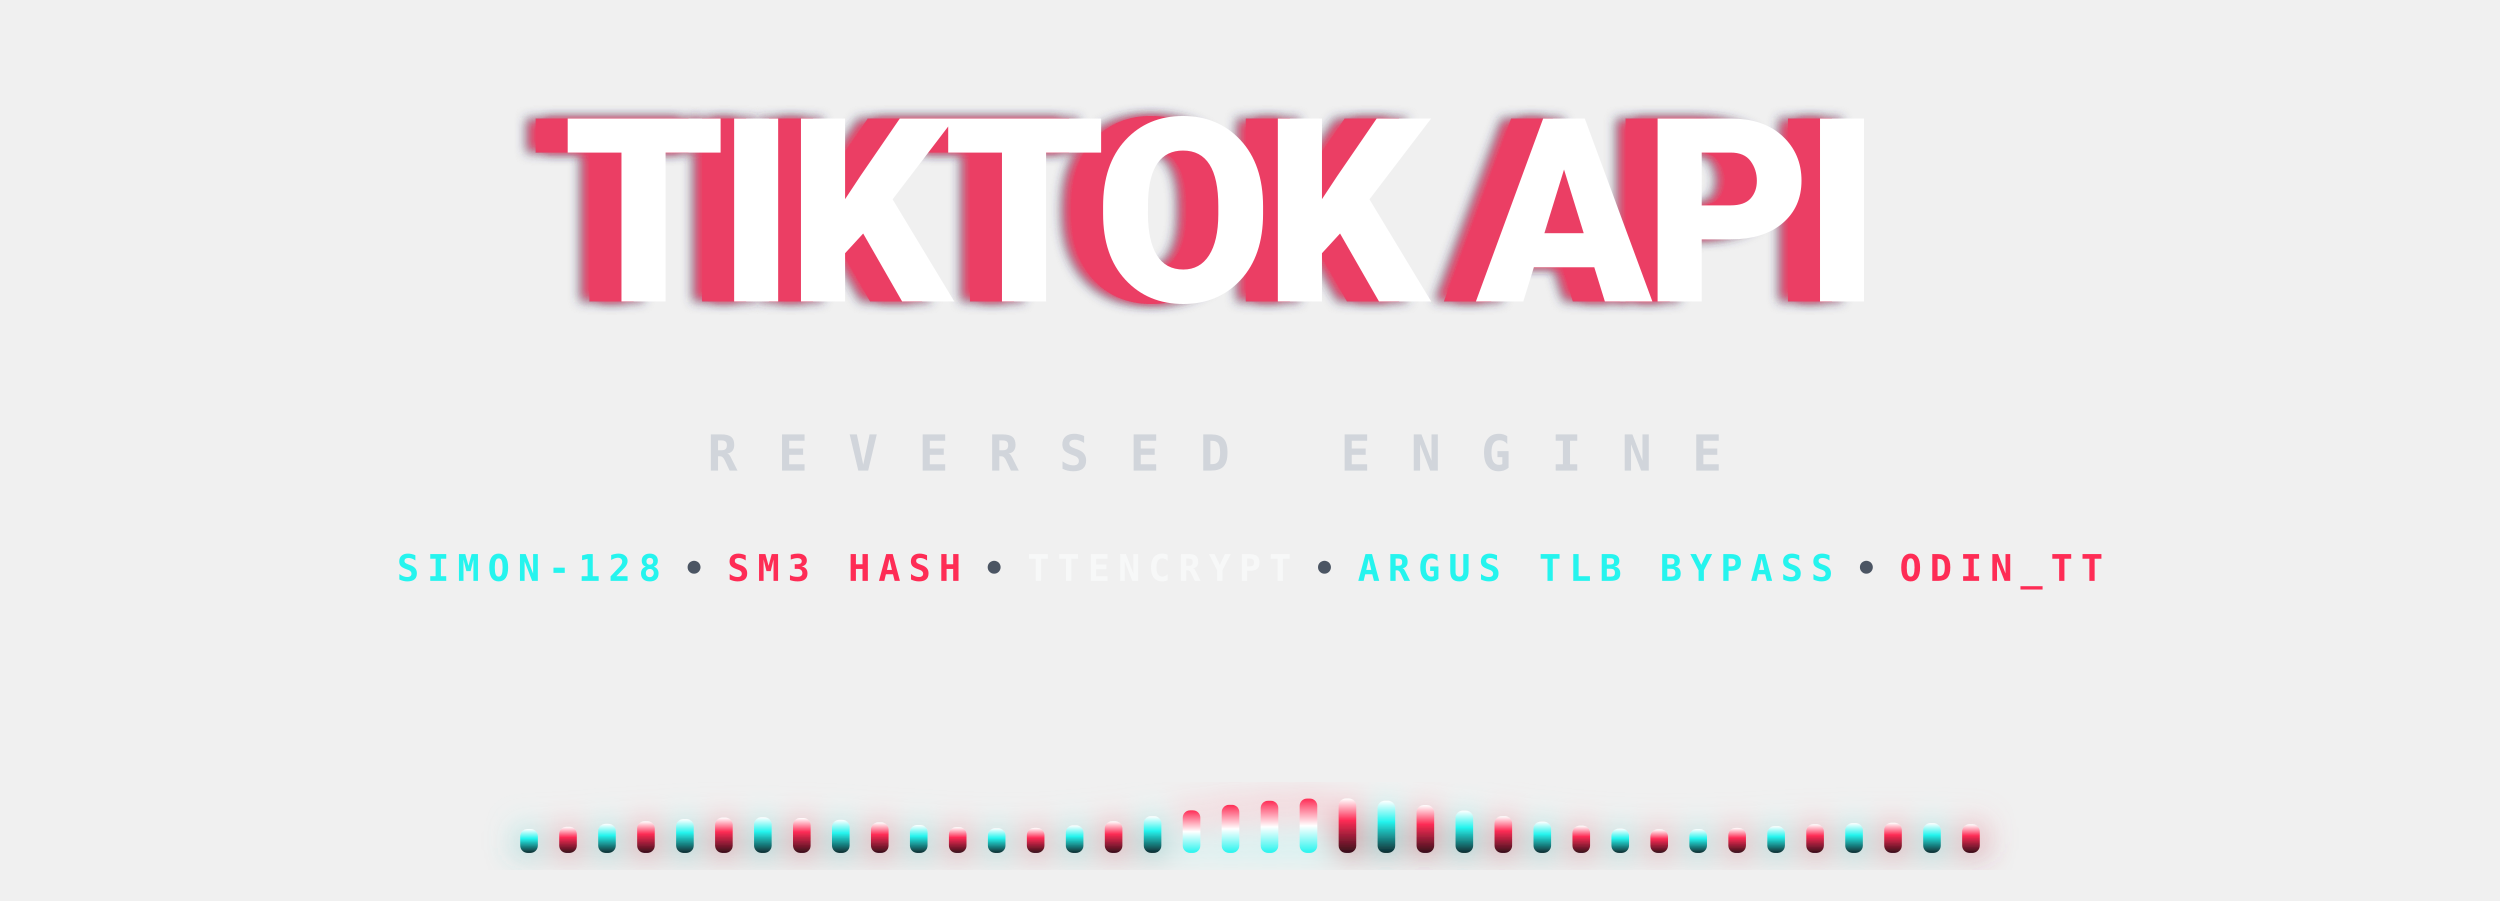
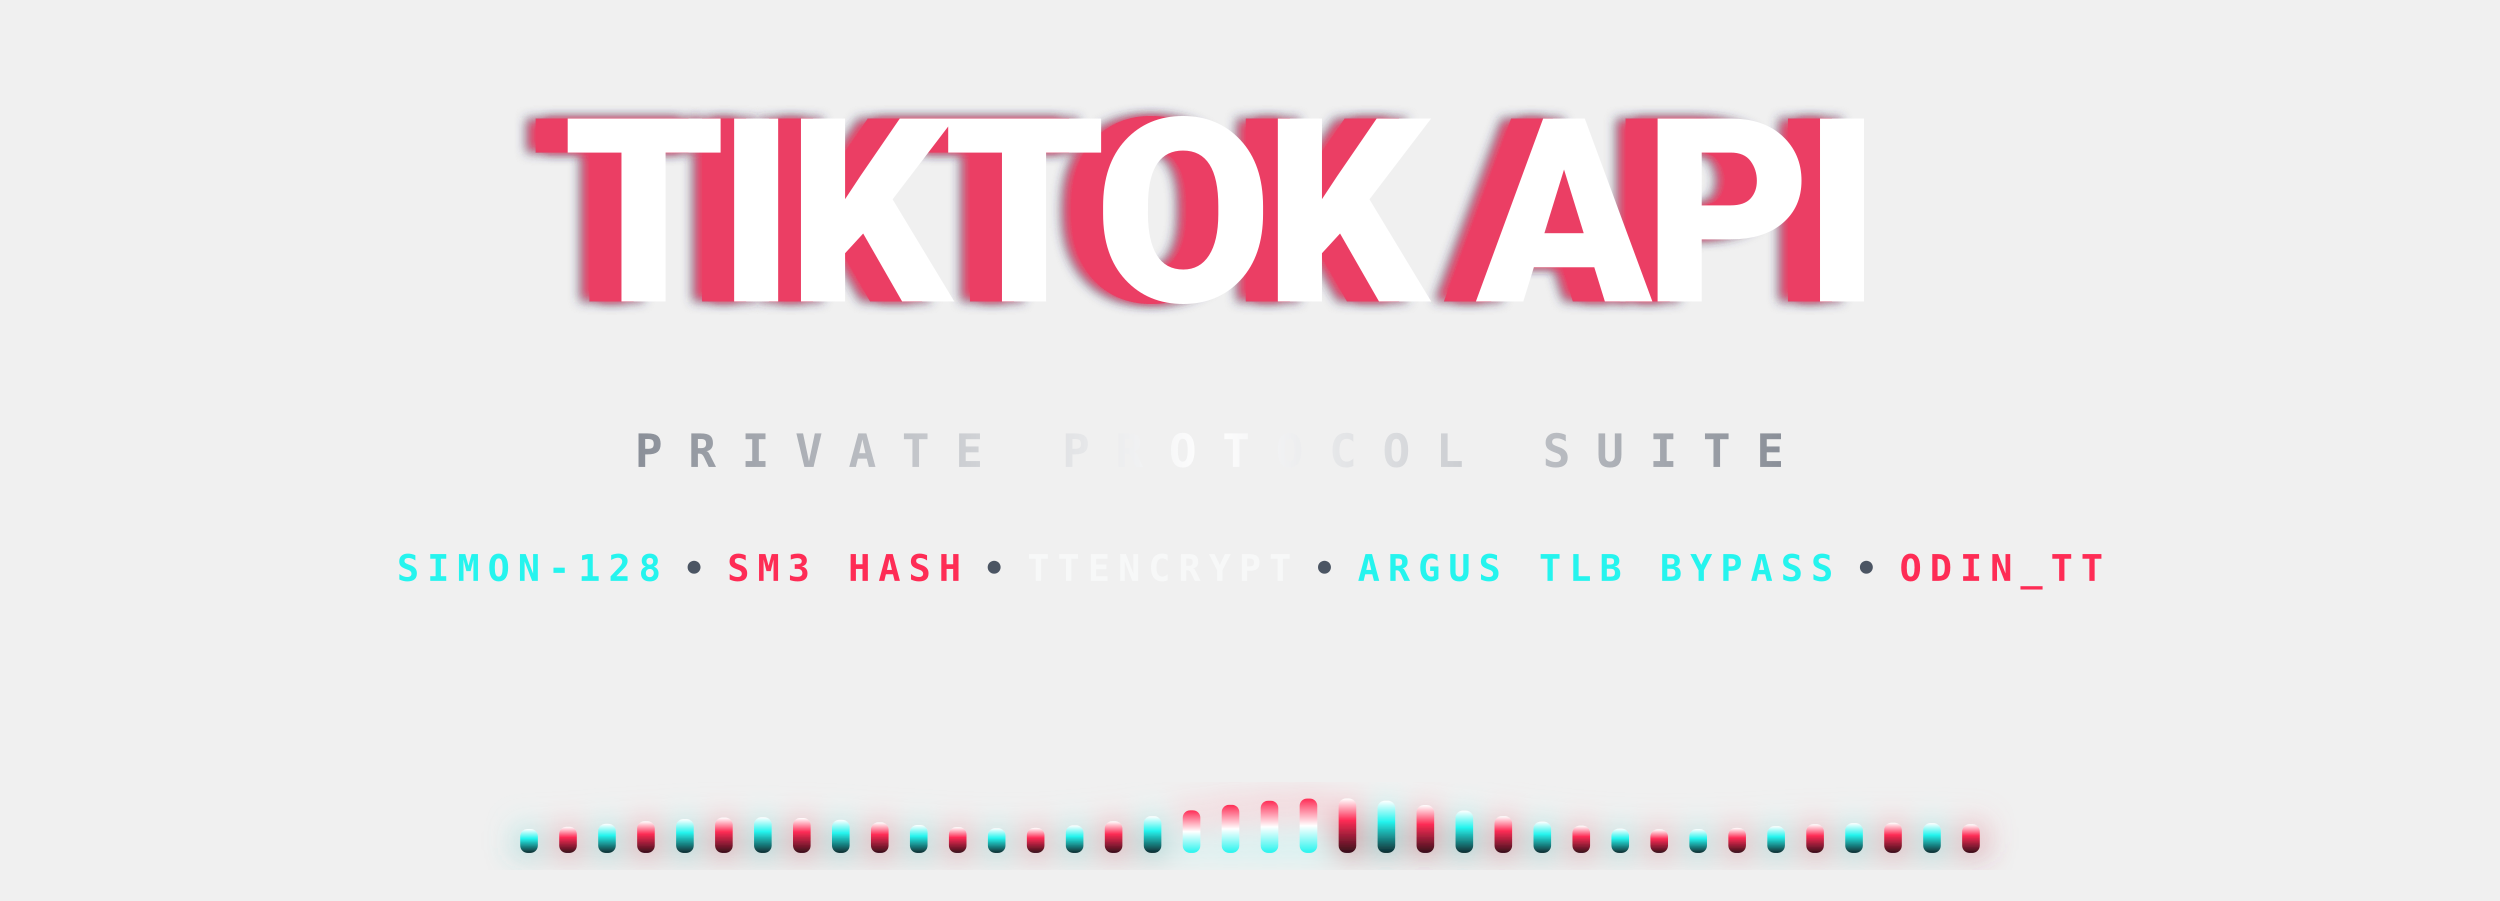
<svg xmlns="http://www.w3.org/2000/svg" width="100%" height="100%" viewBox="0 0 680 245" role="img" aria-label="TikTok API Reversed Hero Banner">
  <defs>
    <linearGradient id="eqCyan" x1="0%" y1="100%" x2="0%" y2="0%">
      <stop offset="0%" stop-color="#0f2b30" />
      <stop offset="60%" stop-color="#25f4ee" />
      <stop offset="100%" stop-color="#ffffff" />
    </linearGradient>
    <linearGradient id="eqRed" x1="0%" y1="100%" x2="0%" y2="0%">
      <stop offset="0%" stop-color="#360f1a" />
      <stop offset="60%" stop-color="#fe2c55" />
      <stop offset="100%" stop-color="#ffffff" />
    </linearGradient>
    <linearGradient id="eqWhite" x1="0%" y1="100%" x2="0%" y2="0%">
      <stop offset="0%" stop-color="#25f4ee" />
      <stop offset="50%" stop-color="#ffffff" />
      <stop offset="100%" stop-color="#fe2c55" />
    </linearGradient>
    <filter id="neonBloom" x="-30%" y="-30%" width="160%" height="160%">
      <feGaussianBlur in="SourceGraphic" stdDeviation="4.5" result="blur" />
      <feMerge>
        <feMergeNode in="blur" />
        <feMergeNode in="SourceGraphic" />
      </feMerge>
    </filter>
    <filter id="glitchDisplace" x="-20%" y="-20%" width="140%" height="140%">
      <feGaussianBlur in="SourceGraphic" stdDeviation="1.5" result="blur" />
      <feOffset in="blur" dx="-2.5" dy="0" result="cyanGlow" />
      <feOffset in="blur" dx="2.5" dy="0" result="redGlow" />
      <feMerge>
        <feMergeNode in="cyanGlow" />
        <feMergeNode in="redGlow" />
        <feMergeNode in="SourceGraphic" />
      </feMerge>
    </filter>
+     <linearGradient id="subtitleShimmer" x1="0%" y1="0%" x2="100%" y2="0%">
+       <stop offset="0%" stop-color="#8a8f98">
+         <animate attributeName="stop-color" values="#8a8f98; #25f4ee; #fe2c55; #8a8f98" dur="4.5s" repeatCount="indefinite" />
+       </stop>
+       <stop offset="50%" stop-color="#ffffff">
+         <animate attributeName="stop-color" values="#ffffff; #25f4ee; #ffffff; #fe2c55; #ffffff" dur="4.5s" repeatCount="indefinite" />
+       </stop>
+       <stop offset="100%" stop-color="#8a8f98">
+         <animate attributeName="stop-color" values="#8a8f98; #fe2c55; #25f4ee; #8a8f98" dur="4.5s" repeatCount="indefinite" />
+       </stop>
+     </linearGradient>
    <clipPath id="glitchSliceTop">
      <rect x="0" y="20" width="680" height="36">
        <animate attributeName="x" dur="3.8s" repeatCount="indefinite" keyTimes="0; 0.28; 0.30; 0.32; 0.34; 0.70; 0.72; 0.74; 1" values="0; 0; -14; 10; 0; 0; 12; 0; 0" />
      </rect>
    </clipPath>
    <clipPath id="glitchSliceMid">
      <rect x="0" y="56" width="680" height="42">
        <animate attributeName="x" dur="3.8s" repeatCount="indefinite" keyTimes="0; 0.29; 0.31; 0.33; 0.35; 0.71; 0.73; 0.75; 1" values="0; 0; 16; -8; 0; 0; -14; 0; 0" />
      </rect>
    </clipPath>
  </defs>
  <style>
    .mono-meta { font-family: ui-monospace, SFMono-Regular, "SF Mono", Menlo, Consolas, monospace; font-size: 10px; font-weight: 700; letter-spacing: 2.2px; fill: #8a8f98; text-transform: uppercase; }
    .wordmark-main { font-family: -apple-system, BlinkMacSystemFont, "Segoe UI", Roboto, "Helvetica Neue", Arial, sans-serif; font-size: 70px; font-weight: 900; letter-spacing: -2.2px; }
-     .submark { font-family: ui-monospace, SFMono-Regular, "SF Mono", Menlo, Consolas, monospace; font-size: 13.5px; font-weight: 700; letter-spacing: 11px; fill: #d1d5db; text-transform: uppercase; }
+     .submark { font-family: ui-monospace, SFMono-Regular, "SF Mono", Menlo, Consolas, monospace; font-size: 12.5px; font-weight: 700; letter-spacing: 7px; text-transform: uppercase; }
  </style>
  <g transform="translate(340, 82)">
    <text x="0" y="0" text-anchor="middle" class="wordmark-main" fill="#25f4ee" opacity="0.9" filter="url(#glitchDisplace)">
      TIKTOK API
      <animate attributeName="dx" dur="3.8s" repeatCount="indefinite" keyTimes="0; 0.28; 0.30; 0.32; 0.34; 0.36; 0.70; 0.72; 0.74; 0.76; 0.78; 1" values="0; 0; -7; 4; -5; 0; 0; 6; -8; 3; 0; 0" />
      <animate attributeName="dy" dur="3.8s" repeatCount="indefinite" keyTimes="0; 0.30; 0.32; 0.34; 0.72; 0.74; 0.76; 1" values="0; -2; 1.5; 0; 2; -1.5; 0; 0" />
    </text>
    <text x="0" y="0" text-anchor="middle" class="wordmark-main" fill="#fe2c55" opacity="0.9" filter="url(#glitchDisplace)">
      TIKTOK API
      <animate attributeName="dx" dur="3.8s" repeatCount="indefinite" keyTimes="0; 0.28; 0.30; 0.32; 0.34; 0.36; 0.70; 0.72; 0.74; 0.76; 0.78; 1" values="0; 0; 7; -4; 5; 0; 0; -6; 8; -3; 0; 0" />
      <animate attributeName="dy" dur="3.8s" repeatCount="indefinite" keyTimes="0; 0.30; 0.32; 0.34; 0.72; 0.74; 0.76; 1" values="0; 2; -1.5; 0; -2; 1.5; 0; 0" />
    </text>
    <text x="0" y="0" text-anchor="middle" class="wordmark-main" fill="#ffffff">
      TIKTOK API
      <animate attributeName="opacity" dur="3.8s" repeatCount="indefinite" keyTimes="0; 0.30; 0.32; 0.34; 0.72; 0.74; 0.76; 1" values="1; 0.85; 1; 0.90; 0.82; 1; 0.88; 1" />
    </text>
  </g>
-   <text x="340" y="128" text-anchor="middle" class="submark">
-     REVERSED ENGINE
-     <animate attributeName="letter-spacing" values="11px; 12.5px; 11px" dur="4.2s" repeatCount="indefinite" />
+   <text x="340" y="127" text-anchor="middle" class="submark" fill="url(#subtitleShimmer)">
+     PRIVATE PROTOCOL SUITE
+     <animate attributeName="dx" dur="3.8s" repeatCount="indefinite" keyTimes="0; 0.28; 0.30; 0.32; 0.34; 0.70; 0.72; 0.74; 0.76; 1" values="0; 0; -3; 2; 0; 0; 3; -2; 0; 0" />
+     <animate attributeName="opacity" dur="4.5s" repeatCount="indefinite" values="0.82; 1.0; 0.82" />
  </text>
  <g transform="translate(340, 158)">
    <text x="0" y="0" text-anchor="middle" class="mono-meta">
      <tspan fill="#25f4ee">SIMON-128</tspan>
      <tspan fill="#4b5563">•</tspan>
      <tspan fill="#fe2c55">SM3 HASH</tspan>
      <tspan fill="#4b5563">•</tspan>
      <tspan fill="#f7f8f8">TTENCRYPT</tspan>
      <tspan fill="#4b5563">•</tspan>
      <tspan fill="#25f4ee">ARGUS TLB BYPASS</tspan>
      <tspan fill="#4b5563">•</tspan>
      <tspan fill="#fe2c55">ODIN_TT</tspan>
    </text>
  </g>
  <g filter="url(#neonBloom)">
    <rect x="141.5" y="225.5" width="4.8" height="6.5" rx="2" fill="url(#eqCyan)">
      <animate attributeName="height" dur="1.30s" repeatCount="indefinite" calcMode="spline" keyTimes="0; 0.25; 0.50; 0.75; 1" keySplines="0.16 1 0.3 1; 0.16 1 0.3 1; 0.16 1 0.3 1; 0.16 1 0.3 1" values="6.5; 15.8; 11.5; 17.1; 6.5" />
      <animate attributeName="y" dur="1.30s" repeatCount="indefinite" calcMode="spline" keyTimes="0; 0.25; 0.50; 0.75; 1" keySplines="0.16 1 0.3 1; 0.16 1 0.3 1; 0.16 1 0.3 1; 0.16 1 0.3 1" values="225.5; 216.2; 220.5; 214.9; 225.5" />
    </rect>
    <rect x="152.1" y="224.9" width="4.8" height="7.1" rx="2" fill="url(#eqRed)">
      <animate attributeName="height" dur="1.50s" repeatCount="indefinite" calcMode="spline" keyTimes="0; 0.25; 0.50; 0.75; 1" keySplines="0.16 1 0.3 1; 0.16 1 0.3 1; 0.16 1 0.3 1; 0.16 1 0.3 1" values="7.1; 15.7; 11.2; 18.6; 7.1" />
      <animate attributeName="y" dur="1.50s" repeatCount="indefinite" calcMode="spline" keyTimes="0; 0.25; 0.50; 0.75; 1" keySplines="0.16 1 0.3 1; 0.16 1 0.3 1; 0.16 1 0.3 1; 0.16 1 0.3 1" values="224.9; 216.3; 220.8; 213.4; 224.9" />
    </rect>
    <rect x="162.7" y="224.1" width="4.8" height="7.9" rx="2" fill="url(#eqCyan)">
      <animate attributeName="height" dur="1.70s" repeatCount="indefinite" calcMode="spline" keyTimes="0; 0.25; 0.50; 0.75; 1" keySplines="0.16 1 0.3 1; 0.16 1 0.3 1; 0.16 1 0.3 1; 0.16 1 0.3 1" values="7.9; 15.5; 10.5; 20.5; 7.9" />
      <animate attributeName="y" dur="1.70s" repeatCount="indefinite" calcMode="spline" keyTimes="0; 0.25; 0.50; 0.75; 1" keySplines="0.16 1 0.3 1; 0.16 1 0.3 1; 0.16 1 0.3 1; 0.16 1 0.3 1" values="224.1; 216.5; 221.5; 211.5; 224.1" />
    </rect>
    <rect x="173.3" y="223.4" width="4.8" height="8.6" rx="2" fill="url(#eqRed)">
      <animate attributeName="height" dur="1.90s" repeatCount="indefinite" calcMode="spline" keyTimes="0; 0.25; 0.50; 0.75; 1" keySplines="0.16 1 0.3 1; 0.16 1 0.3 1; 0.16 1 0.3 1; 0.16 1 0.3 1" values="8.6; 15.2; 9.5; 22.9; 8.6" />
      <animate attributeName="y" dur="1.90s" repeatCount="indefinite" calcMode="spline" keyTimes="0; 0.25; 0.50; 0.75; 1" keySplines="0.16 1 0.3 1; 0.16 1 0.3 1; 0.16 1 0.3 1; 0.16 1 0.3 1" values="223.4; 216.8; 222.5; 209.1; 223.4" />
    </rect>
    <rect x="183.9" y="222.8" width="4.8" height="9.2" rx="2" fill="url(#eqCyan)">
      <animate attributeName="height" dur="2.10s" repeatCount="indefinite" calcMode="spline" keyTimes="0; 0.25; 0.50; 0.75; 1" keySplines="0.16 1 0.3 1; 0.16 1 0.3 1; 0.16 1 0.3 1; 0.16 1 0.3 1" values="9.2; 15.1; 8.4; 25.7; 9.2" />
      <animate attributeName="y" dur="2.10s" repeatCount="indefinite" calcMode="spline" keyTimes="0; 0.25; 0.50; 0.75; 1" keySplines="0.16 1 0.3 1; 0.16 1 0.3 1; 0.16 1 0.3 1; 0.16 1 0.3 1" values="222.8; 216.9; 223.6; 206.3; 222.8" />
    </rect>
    <rect x="194.5" y="222.4" width="4.8" height="9.6" rx="2" fill="url(#eqRed)">
      <animate attributeName="height" dur="1.30s" repeatCount="indefinite" calcMode="spline" keyTimes="0; 0.25; 0.50; 0.75; 1" keySplines="0.16 1 0.3 1; 0.16 1 0.3 1; 0.16 1 0.3 1; 0.16 1 0.3 1" values="9.6; 15.4; 7.4; 28.6; 9.6" />
      <animate attributeName="y" dur="1.30s" repeatCount="indefinite" calcMode="spline" keyTimes="0; 0.25; 0.50; 0.75; 1" keySplines="0.16 1 0.3 1; 0.16 1 0.3 1; 0.16 1 0.3 1; 0.16 1 0.3 1" values="222.4; 216.6; 224.6; 203.4; 222.4" />
    </rect>
    <rect x="205.1" y="222.3" width="4.8" height="9.7" rx="2" fill="url(#eqCyan)">
      <animate attributeName="height" dur="1.50s" repeatCount="indefinite" calcMode="spline" keyTimes="0; 0.25; 0.50; 0.75; 1" keySplines="0.16 1 0.3 1; 0.16 1 0.3 1; 0.16 1 0.3 1; 0.16 1 0.3 1" values="9.7; 16.4; 7.0; 31.4; 9.7" />
      <animate attributeName="y" dur="1.50s" repeatCount="indefinite" calcMode="spline" keyTimes="0; 0.25; 0.50; 0.75; 1" keySplines="0.16 1 0.3 1; 0.16 1 0.3 1; 0.16 1 0.3 1; 0.16 1 0.3 1" values="222.3; 215.6; 225.0; 200.6; 222.3" />
    </rect>
    <rect x="215.7" y="222.5" width="4.8" height="9.5" rx="2" fill="url(#eqRed)">
      <animate attributeName="height" dur="1.70s" repeatCount="indefinite" calcMode="spline" keyTimes="0; 0.25; 0.50; 0.75; 1" keySplines="0.16 1 0.3 1; 0.16 1 0.3 1; 0.16 1 0.3 1; 0.16 1 0.3 1" values="9.5; 18.2; 7.4; 33.9; 9.5" />
      <animate attributeName="y" dur="1.70s" repeatCount="indefinite" calcMode="spline" keyTimes="0; 0.25; 0.50; 0.75; 1" keySplines="0.16 1 0.3 1; 0.16 1 0.3 1; 0.16 1 0.3 1; 0.16 1 0.3 1" values="222.5; 213.8; 224.6; 198.1; 222.5" />
    </rect>
    <rect x="226.3" y="223.0" width="4.8" height="9.0" rx="2" fill="url(#eqCyan)">
      <animate attributeName="height" dur="1.90s" repeatCount="indefinite" calcMode="spline" keyTimes="0; 0.25; 0.50; 0.75; 1" keySplines="0.16 1 0.3 1; 0.16 1 0.3 1; 0.16 1 0.3 1; 0.16 1 0.3 1" values="9.0; 21.0; 8.7; 35.7; 9.0" />
      <animate attributeName="y" dur="1.90s" repeatCount="indefinite" calcMode="spline" keyTimes="0; 0.25; 0.50; 0.75; 1" keySplines="0.16 1 0.3 1; 0.16 1 0.3 1; 0.16 1 0.3 1; 0.16 1 0.3 1" values="223.0; 211.0; 223.3; 196.3; 223.0" />
    </rect>
    <rect x="236.9" y="223.7" width="4.8" height="8.3" rx="2" fill="url(#eqRed)">
      <animate attributeName="height" dur="2.10s" repeatCount="indefinite" calcMode="spline" keyTimes="0; 0.25; 0.50; 0.75; 1" keySplines="0.16 1 0.3 1; 0.16 1 0.3 1; 0.16 1 0.3 1; 0.16 1 0.3 1" values="8.3; 24.5; 11.1; 36.7; 8.3" />
      <animate attributeName="y" dur="2.10s" repeatCount="indefinite" calcMode="spline" keyTimes="0; 0.25; 0.50; 0.75; 1" keySplines="0.16 1 0.3 1; 0.16 1 0.3 1; 0.16 1 0.3 1; 0.16 1 0.3 1" values="223.7; 207.5; 220.9; 195.3; 223.7" />
    </rect>
    <rect x="247.5" y="224.4" width="4.8" height="7.6" rx="2" fill="url(#eqCyan)">
      <animate attributeName="height" dur="1.30s" repeatCount="indefinite" calcMode="spline" keyTimes="0; 0.25; 0.50; 0.75; 1" keySplines="0.16 1 0.3 1; 0.16 1 0.3 1; 0.16 1 0.3 1; 0.16 1 0.3 1" values="7.6; 28.5; 14.4; 36.9; 7.6" />
      <animate attributeName="y" dur="1.30s" repeatCount="indefinite" calcMode="spline" keyTimes="0; 0.25; 0.50; 0.75; 1" keySplines="0.16 1 0.3 1; 0.16 1 0.3 1; 0.16 1 0.3 1; 0.16 1 0.3 1" values="224.4; 203.5; 217.6; 195.1; 224.4" />
    </rect>
    <rect x="258.1" y="225.0" width="4.8" height="7.0" rx="2" fill="url(#eqRed)">
      <animate attributeName="height" dur="1.50s" repeatCount="indefinite" calcMode="spline" keyTimes="0; 0.25; 0.50; 0.75; 1" keySplines="0.16 1 0.3 1; 0.16 1 0.3 1; 0.16 1 0.3 1; 0.16 1 0.3 1" values="7.0; 32.5; 18.1; 36.4; 7.0" />
      <animate attributeName="y" dur="1.50s" repeatCount="indefinite" calcMode="spline" keyTimes="0; 0.25; 0.50; 0.75; 1" keySplines="0.16 1 0.3 1; 0.16 1 0.3 1; 0.16 1 0.3 1; 0.16 1 0.3 1" values="225.0; 199.5; 213.9; 195.6; 225.0" />
    </rect>
    <rect x="268.7" y="225.3" width="4.8" height="6.7" rx="2" fill="url(#eqCyan)">
      <animate attributeName="height" dur="1.70s" repeatCount="indefinite" calcMode="spline" keyTimes="0; 0.25; 0.50; 0.75; 1" keySplines="0.16 1 0.3 1; 0.16 1 0.3 1; 0.16 1 0.3 1; 0.16 1 0.3 1" values="6.7; 36.0; 21.8; 35.5; 6.7" />
      <animate attributeName="y" dur="1.70s" repeatCount="indefinite" calcMode="spline" keyTimes="0; 0.25; 0.50; 0.75; 1" keySplines="0.16 1 0.3 1; 0.16 1 0.3 1; 0.16 1 0.3 1; 0.16 1 0.3 1" values="225.3; 196.0; 210.2; 196.5; 225.3" />
    </rect>
    <rect x="279.3" y="225.2" width="4.8" height="6.8" rx="2" fill="url(#eqRed)">
      <animate attributeName="height" dur="1.90s" repeatCount="indefinite" calcMode="spline" keyTimes="0; 0.25; 0.50; 0.75; 1" keySplines="0.16 1 0.3 1; 0.16 1 0.3 1; 0.16 1 0.3 1; 0.16 1 0.3 1" values="6.8; 38.5; 24.9; 34.4; 6.8" />
      <animate attributeName="y" dur="1.90s" repeatCount="indefinite" calcMode="spline" keyTimes="0; 0.25; 0.50; 0.75; 1" keySplines="0.16 1 0.3 1; 0.16 1 0.3 1; 0.16 1 0.3 1; 0.16 1 0.3 1" values="225.2; 193.5; 207.1; 197.6; 225.2" />
    </rect>
    <rect x="289.9" y="224.5" width="4.8" height="7.5" rx="2" fill="url(#eqCyan)">
      <animate attributeName="height" dur="2.10s" repeatCount="indefinite" calcMode="spline" keyTimes="0; 0.25; 0.50; 0.75; 1" keySplines="0.16 1 0.3 1; 0.16 1 0.3 1; 0.16 1 0.3 1; 0.16 1 0.3 1" values="7.5; 39.6; 26.9; 33.7; 7.5" />
      <animate attributeName="y" dur="2.10s" repeatCount="indefinite" calcMode="spline" keyTimes="0; 0.25; 0.50; 0.75; 1" keySplines="0.16 1 0.3 1; 0.16 1 0.3 1; 0.16 1 0.3 1; 0.16 1 0.3 1" values="224.5; 192.4; 205.1; 198.3; 224.5" />
    </rect>
    <rect x="300.5" y="223.4" width="4.8" height="8.6" rx="2" fill="url(#eqRed)">
      <animate attributeName="height" dur="1.30s" repeatCount="indefinite" calcMode="spline" keyTimes="0; 0.25; 0.50; 0.75; 1" keySplines="0.16 1 0.3 1; 0.16 1 0.3 1; 0.16 1 0.3 1; 0.16 1 0.3 1" values="8.6; 39.2; 27.4; 33.6; 8.6" />
      <animate attributeName="y" dur="1.30s" repeatCount="indefinite" calcMode="spline" keyTimes="0; 0.25; 0.50; 0.75; 1" keySplines="0.16 1 0.3 1; 0.16 1 0.3 1; 0.16 1 0.3 1; 0.16 1 0.3 1" values="223.4; 192.8; 204.6; 198.4; 223.4" />
    </rect>
    <rect x="311.1" y="222.0" width="4.8" height="10.0" rx="2" fill="url(#eqCyan)">
      <animate attributeName="height" dur="1.50s" repeatCount="indefinite" calcMode="spline" keyTimes="0; 0.25; 0.50; 0.75; 1" keySplines="0.16 1 0.3 1; 0.16 1 0.3 1; 0.16 1 0.3 1; 0.16 1 0.3 1" values="10.0; 37.3; 26.2; 34.4; 10.0" />
      <animate attributeName="y" dur="1.50s" repeatCount="indefinite" calcMode="spline" keyTimes="0; 0.25; 0.50; 0.75; 1" keySplines="0.16 1 0.3 1; 0.16 1 0.3 1; 0.16 1 0.3 1; 0.16 1 0.3 1" values="222.0; 194.7; 205.8; 197.6; 222.0" />
    </rect>
    <rect x="321.7" y="220.4" width="4.8" height="11.6" rx="2" fill="url(#eqWhite)">
      <animate attributeName="height" dur="1.70s" repeatCount="indefinite" calcMode="spline" keyTimes="0; 0.25; 0.50; 0.75; 1" keySplines="0.16 1 0.3 1; 0.16 1 0.3 1; 0.16 1 0.3 1; 0.16 1 0.3 1" values="11.6; 34.4; 23.6; 36.2; 11.6" />
      <animate attributeName="y" dur="1.70s" repeatCount="indefinite" calcMode="spline" keyTimes="0; 0.25; 0.50; 0.75; 1" keySplines="0.16 1 0.3 1; 0.16 1 0.3 1; 0.16 1 0.3 1; 0.16 1 0.3 1" values="220.4; 197.6; 208.4; 195.8; 220.4" />
    </rect>
    <rect x="332.3" y="218.9" width="4.8" height="13.1" rx="2" fill="url(#eqWhite)">
      <animate attributeName="height" dur="1.90s" repeatCount="indefinite" calcMode="spline" keyTimes="0; 0.25; 0.50; 0.75; 1" keySplines="0.16 1 0.3 1; 0.16 1 0.3 1; 0.16 1 0.3 1; 0.16 1 0.3 1" values="13.1; 30.8; 20.0; 38.7; 13.1" />
      <animate attributeName="y" dur="1.90s" repeatCount="indefinite" calcMode="spline" keyTimes="0; 0.25; 0.50; 0.75; 1" keySplines="0.16 1 0.3 1; 0.16 1 0.3 1; 0.16 1 0.3 1; 0.16 1 0.3 1" values="218.9; 201.2; 212.0; 193.3; 218.9" />
    </rect>
    <rect x="342.9" y="217.8" width="4.8" height="14.2" rx="2" fill="url(#eqWhite)">
      <animate attributeName="height" dur="2.10s" repeatCount="indefinite" calcMode="spline" keyTimes="0; 0.25; 0.50; 0.75; 1" keySplines="0.16 1 0.3 1; 0.16 1 0.3 1; 0.16 1 0.3 1; 0.16 1 0.3 1" values="14.2; 27.3; 15.9; 41.6; 14.2" />
      <animate attributeName="y" dur="2.10s" repeatCount="indefinite" calcMode="spline" keyTimes="0; 0.25; 0.50; 0.75; 1" keySplines="0.16 1 0.3 1; 0.16 1 0.3 1; 0.16 1 0.3 1; 0.16 1 0.3 1" values="217.8; 204.7; 216.1; 190.4; 217.8" />
    </rect>
    <rect x="353.5" y="217.2" width="4.8" height="14.8" rx="2" fill="url(#eqWhite)">
      <animate attributeName="height" dur="1.30s" repeatCount="indefinite" calcMode="spline" keyTimes="0; 0.25; 0.50; 0.75; 1" keySplines="0.16 1 0.3 1; 0.16 1 0.3 1; 0.16 1 0.3 1; 0.16 1 0.3 1" values="14.8; 24.5; 12.0; 44.5; 14.8" />
      <animate attributeName="y" dur="1.30s" repeatCount="indefinite" calcMode="spline" keyTimes="0; 0.25; 0.50; 0.75; 1" keySplines="0.16 1 0.3 1; 0.16 1 0.3 1; 0.16 1 0.3 1; 0.16 1 0.3 1" values="217.2; 207.5; 220.0; 187.5; 217.2" />
    </rect>
    <rect x="364.1" y="217.2" width="4.8" height="14.8" rx="2" fill="url(#eqRed)">
      <animate attributeName="height" dur="1.50s" repeatCount="indefinite" calcMode="spline" keyTimes="0; 0.25; 0.50; 0.75; 1" keySplines="0.16 1 0.3 1; 0.16 1 0.3 1; 0.16 1 0.3 1; 0.16 1 0.3 1" values="14.8; 22.7; 9.0; 46.9; 14.8" />
      <animate attributeName="y" dur="1.50s" repeatCount="indefinite" calcMode="spline" keyTimes="0; 0.25; 0.50; 0.75; 1" keySplines="0.16 1 0.3 1; 0.16 1 0.3 1; 0.16 1 0.3 1; 0.16 1 0.3 1" values="217.2; 209.3; 223.0; 185.1; 217.2" />
    </rect>
    <rect x="374.7" y="217.8" width="4.8" height="14.2" rx="2" fill="url(#eqCyan)">
      <animate attributeName="height" dur="1.70s" repeatCount="indefinite" calcMode="spline" keyTimes="0; 0.25; 0.50; 0.75; 1" keySplines="0.16 1 0.3 1; 0.16 1 0.3 1; 0.16 1 0.3 1; 0.16 1 0.3 1" values="14.2; 22.2; 7.3; 48.3; 14.2" />
      <animate attributeName="y" dur="1.70s" repeatCount="indefinite" calcMode="spline" keyTimes="0; 0.25; 0.50; 0.75; 1" keySplines="0.16 1 0.3 1; 0.16 1 0.3 1; 0.16 1 0.3 1; 0.16 1 0.3 1" values="217.8; 209.8; 224.7; 183.7; 217.8" />
    </rect>
    <rect x="385.3" y="219.0" width="4.8" height="13.0" rx="2" fill="url(#eqRed)">
      <animate attributeName="height" dur="1.90s" repeatCount="indefinite" calcMode="spline" keyTimes="0; 0.25; 0.50; 0.75; 1" keySplines="0.16 1 0.3 1; 0.16 1 0.3 1; 0.16 1 0.3 1; 0.16 1 0.3 1" values="13.0; 23.0; 7.1; 48.4; 13.0" />
      <animate attributeName="y" dur="1.90s" repeatCount="indefinite" calcMode="spline" keyTimes="0; 0.25; 0.50; 0.75; 1" keySplines="0.16 1 0.3 1; 0.16 1 0.3 1; 0.16 1 0.3 1; 0.16 1 0.3 1" values="219.0; 209.0; 224.9; 183.6; 219.0" />
    </rect>
    <rect x="395.9" y="220.5" width="4.8" height="11.5" rx="2" fill="url(#eqCyan)">
      <animate attributeName="height" dur="2.10s" repeatCount="indefinite" calcMode="spline" keyTimes="0; 0.25; 0.50; 0.75; 1" keySplines="0.16 1 0.3 1; 0.16 1 0.3 1; 0.16 1 0.3 1; 0.16 1 0.3 1" values="11.5; 24.8; 8.3; 47.2; 11.5" />
      <animate attributeName="y" dur="2.10s" repeatCount="indefinite" calcMode="spline" keyTimes="0; 0.25; 0.50; 0.75; 1" keySplines="0.16 1 0.3 1; 0.16 1 0.3 1; 0.16 1 0.3 1; 0.16 1 0.3 1" values="220.5; 207.2; 223.7; 184.8; 220.5" />
    </rect>
    <rect x="406.5" y="222.0" width="4.8" height="10.0" rx="2" fill="url(#eqRed)">
      <animate attributeName="height" dur="1.30s" repeatCount="indefinite" calcMode="spline" keyTimes="0; 0.25; 0.50; 0.75; 1" keySplines="0.16 1 0.3 1; 0.16 1 0.3 1; 0.16 1 0.3 1; 0.16 1 0.3 1" values="10.0; 27.1; 10.7; 44.8; 10.0" />
      <animate attributeName="y" dur="1.30s" repeatCount="indefinite" calcMode="spline" keyTimes="0; 0.25; 0.50; 0.75; 1" keySplines="0.16 1 0.3 1; 0.16 1 0.3 1; 0.16 1 0.3 1; 0.16 1 0.3 1" values="222.0; 204.9; 221.3; 187.2; 222.0" />
    </rect>
    <rect x="417.1" y="223.5" width="4.8" height="8.5" rx="2" fill="url(#eqCyan)">
      <animate attributeName="height" dur="1.50s" repeatCount="indefinite" calcMode="spline" keyTimes="0; 0.25; 0.50; 0.75; 1" keySplines="0.16 1 0.3 1; 0.16 1 0.3 1; 0.16 1 0.3 1; 0.16 1 0.3 1" values="8.5; 29.4; 13.5; 41.5; 8.5" />
      <animate attributeName="y" dur="1.50s" repeatCount="indefinite" calcMode="spline" keyTimes="0; 0.25; 0.50; 0.75; 1" keySplines="0.16 1 0.3 1; 0.16 1 0.3 1; 0.16 1 0.3 1; 0.16 1 0.3 1" values="223.5; 202.6; 218.5; 190.5; 223.5" />
    </rect>
    <rect x="427.7" y="224.6" width="4.8" height="7.4" rx="2" fill="url(#eqRed)">
      <animate attributeName="height" dur="1.70s" repeatCount="indefinite" calcMode="spline" keyTimes="0; 0.25; 0.50; 0.75; 1" keySplines="0.16 1 0.3 1; 0.16 1 0.3 1; 0.16 1 0.3 1; 0.16 1 0.3 1" values="7.4; 31.1; 16.4; 37.7; 7.4" />
      <animate attributeName="y" dur="1.70s" repeatCount="indefinite" calcMode="spline" keyTimes="0; 0.25; 0.50; 0.75; 1" keySplines="0.16 1 0.3 1; 0.16 1 0.3 1; 0.16 1 0.3 1; 0.16 1 0.3 1" values="224.6; 200.9; 215.6; 194.3; 224.6" />
    </rect>
    <rect x="438.3" y="225.4" width="4.8" height="6.6" rx="2" fill="url(#eqCyan)">
      <animate attributeName="height" dur="1.90s" repeatCount="indefinite" calcMode="spline" keyTimes="0; 0.25; 0.50; 0.75; 1" keySplines="0.16 1 0.3 1; 0.16 1 0.3 1; 0.16 1 0.3 1; 0.16 1 0.3 1" values="6.6; 32.0; 18.7; 33.8; 6.6" />
      <animate attributeName="y" dur="1.90s" repeatCount="indefinite" calcMode="spline" keyTimes="0; 0.25; 0.50; 0.75; 1" keySplines="0.16 1 0.3 1; 0.16 1 0.3 1; 0.16 1 0.3 1; 0.16 1 0.3 1" values="225.4; 200.0; 213.3; 198.2; 225.4" />
    </rect>
    <rect x="448.9" y="225.6" width="4.8" height="6.4" rx="2" fill="url(#eqRed)">
      <animate attributeName="height" dur="2.10s" repeatCount="indefinite" calcMode="spline" keyTimes="0; 0.25; 0.50; 0.75; 1" keySplines="0.16 1 0.3 1; 0.16 1 0.3 1; 0.16 1 0.3 1; 0.16 1 0.3 1" values="6.4; 31.7; 20.1; 30.2; 6.4" />
      <animate attributeName="y" dur="2.10s" repeatCount="indefinite" calcMode="spline" keyTimes="0; 0.25; 0.50; 0.75; 1" keySplines="0.16 1 0.3 1; 0.16 1 0.3 1; 0.16 1 0.3 1; 0.16 1 0.3 1" values="225.6; 200.3; 211.9; 201.8; 225.6" />
    </rect>
    <rect x="459.5" y="225.5" width="4.8" height="6.5" rx="2" fill="url(#eqCyan)">
      <animate attributeName="height" dur="1.30s" repeatCount="indefinite" calcMode="spline" keyTimes="0; 0.25; 0.50; 0.75; 1" keySplines="0.16 1 0.3 1; 0.16 1 0.3 1; 0.16 1 0.3 1; 0.16 1 0.3 1" values="6.5; 30.3; 20.4; 27.2; 6.5" />
      <animate attributeName="y" dur="1.30s" repeatCount="indefinite" calcMode="spline" keyTimes="0; 0.25; 0.50; 0.75; 1" keySplines="0.16 1 0.3 1; 0.16 1 0.3 1; 0.16 1 0.3 1; 0.16 1 0.3 1" values="225.5; 201.7; 211.6; 204.8; 225.5" />
    </rect>
    <rect x="470.1" y="225.2" width="4.8" height="6.8" rx="2" fill="url(#eqRed)">
      <animate attributeName="height" dur="1.50s" repeatCount="indefinite" calcMode="spline" keyTimes="0; 0.25; 0.50; 0.75; 1" keySplines="0.16 1 0.3 1; 0.16 1 0.3 1; 0.16 1 0.3 1; 0.16 1 0.3 1" values="6.8; 28.0; 19.6; 25.0; 6.8" />
      <animate attributeName="y" dur="1.50s" repeatCount="indefinite" calcMode="spline" keyTimes="0; 0.25; 0.50; 0.75; 1" keySplines="0.16 1 0.3 1; 0.16 1 0.3 1; 0.16 1 0.3 1; 0.16 1 0.3 1" values="225.2; 204.0; 212.4; 207.0; 225.2" />
    </rect>
    <rect x="480.7" y="224.7" width="4.8" height="7.3" rx="2" fill="url(#eqCyan)">
      <animate attributeName="height" dur="1.70s" repeatCount="indefinite" calcMode="spline" keyTimes="0; 0.25; 0.50; 0.75; 1" keySplines="0.16 1 0.3 1; 0.16 1 0.3 1; 0.16 1 0.3 1; 0.16 1 0.3 1" values="7.3; 25.1; 17.9; 23.5; 7.3" />
      <animate attributeName="y" dur="1.70s" repeatCount="indefinite" calcMode="spline" keyTimes="0; 0.25; 0.50; 0.75; 1" keySplines="0.16 1 0.3 1; 0.16 1 0.3 1; 0.16 1 0.3 1; 0.16 1 0.3 1" values="224.7; 206.9; 214.1; 208.5; 224.7" />
    </rect>
    <rect x="491.3" y="224.2" width="4.8" height="7.8" rx="2" fill="url(#eqRed)">
      <animate attributeName="height" dur="1.90s" repeatCount="indefinite" calcMode="spline" keyTimes="0; 0.25; 0.50; 0.75; 1" keySplines="0.16 1 0.3 1; 0.16 1 0.3 1; 0.16 1 0.3 1; 0.16 1 0.3 1" values="7.8; 22.0; 15.7; 22.6; 7.8" />
      <animate attributeName="y" dur="1.90s" repeatCount="indefinite" calcMode="spline" keyTimes="0; 0.25; 0.50; 0.75; 1" keySplines="0.16 1 0.3 1; 0.16 1 0.3 1; 0.16 1 0.3 1; 0.16 1 0.3 1" values="224.2; 210.0; 216.3; 209.4; 224.2" />
    </rect>
    <rect x="501.9" y="223.9" width="4.8" height="8.1" rx="2" fill="url(#eqCyan)">
      <animate attributeName="height" dur="2.10s" repeatCount="indefinite" calcMode="spline" keyTimes="0; 0.25; 0.50; 0.75; 1" keySplines="0.16 1 0.3 1; 0.16 1 0.3 1; 0.16 1 0.3 1; 0.16 1 0.3 1" values="8.1; 19.0; 13.3; 22.1; 8.1" />
      <animate attributeName="y" dur="2.10s" repeatCount="indefinite" calcMode="spline" keyTimes="0; 0.25; 0.50; 0.75; 1" keySplines="0.16 1 0.3 1; 0.16 1 0.3 1; 0.16 1 0.3 1; 0.16 1 0.3 1" values="223.9; 213.0; 218.7; 209.9; 223.9" />
    </rect>
    <rect x="512.5" y="223.8" width="4.8" height="8.2" rx="2" fill="url(#eqRed)">
      <animate attributeName="height" dur="1.30s" repeatCount="indefinite" calcMode="spline" keyTimes="0; 0.25; 0.50; 0.75; 1" keySplines="0.16 1 0.3 1; 0.16 1 0.3 1; 0.16 1 0.3 1; 0.16 1 0.3 1" values="8.2; 16.5; 11.1; 21.8; 8.2" />
      <animate attributeName="y" dur="1.30s" repeatCount="indefinite" calcMode="spline" keyTimes="0; 0.25; 0.50; 0.75; 1" keySplines="0.16 1 0.3 1; 0.16 1 0.3 1; 0.16 1 0.3 1; 0.16 1 0.3 1" values="223.8; 215.5; 220.9; 210.2; 223.8" />
    </rect>
    <rect x="523.1" y="223.9" width="4.8" height="8.1" rx="2" fill="url(#eqCyan)">
      <animate attributeName="height" dur="1.50s" repeatCount="indefinite" calcMode="spline" keyTimes="0; 0.25; 0.50; 0.75; 1" keySplines="0.16 1 0.3 1; 0.16 1 0.3 1; 0.16 1 0.3 1; 0.16 1 0.3 1" values="8.1; 14.5; 9.3; 21.4; 8.1" />
      <animate attributeName="y" dur="1.50s" repeatCount="indefinite" calcMode="spline" keyTimes="0; 0.25; 0.50; 0.75; 1" keySplines="0.16 1 0.3 1; 0.16 1 0.3 1; 0.16 1 0.3 1; 0.16 1 0.3 1" values="223.9; 217.5; 222.7; 210.6; 223.9" />
    </rect>
    <rect x="533.7" y="224.2" width="4.8" height="7.8" rx="2" fill="url(#eqRed)">
      <animate attributeName="height" dur="1.70s" repeatCount="indefinite" calcMode="spline" keyTimes="0; 0.25; 0.50; 0.75; 1" keySplines="0.16 1 0.3 1; 0.16 1 0.3 1; 0.16 1 0.3 1; 0.16 1 0.3 1" values="7.8; 13.2; 8.0; 21.0; 7.8" />
      <animate attributeName="y" dur="1.70s" repeatCount="indefinite" calcMode="spline" keyTimes="0; 0.25; 0.50; 0.75; 1" keySplines="0.16 1 0.3 1; 0.16 1 0.3 1; 0.16 1 0.3 1; 0.16 1 0.3 1" values="224.2; 218.8; 224.0; 211.0; 224.2" />
    </rect>
  </g>
</svg>
